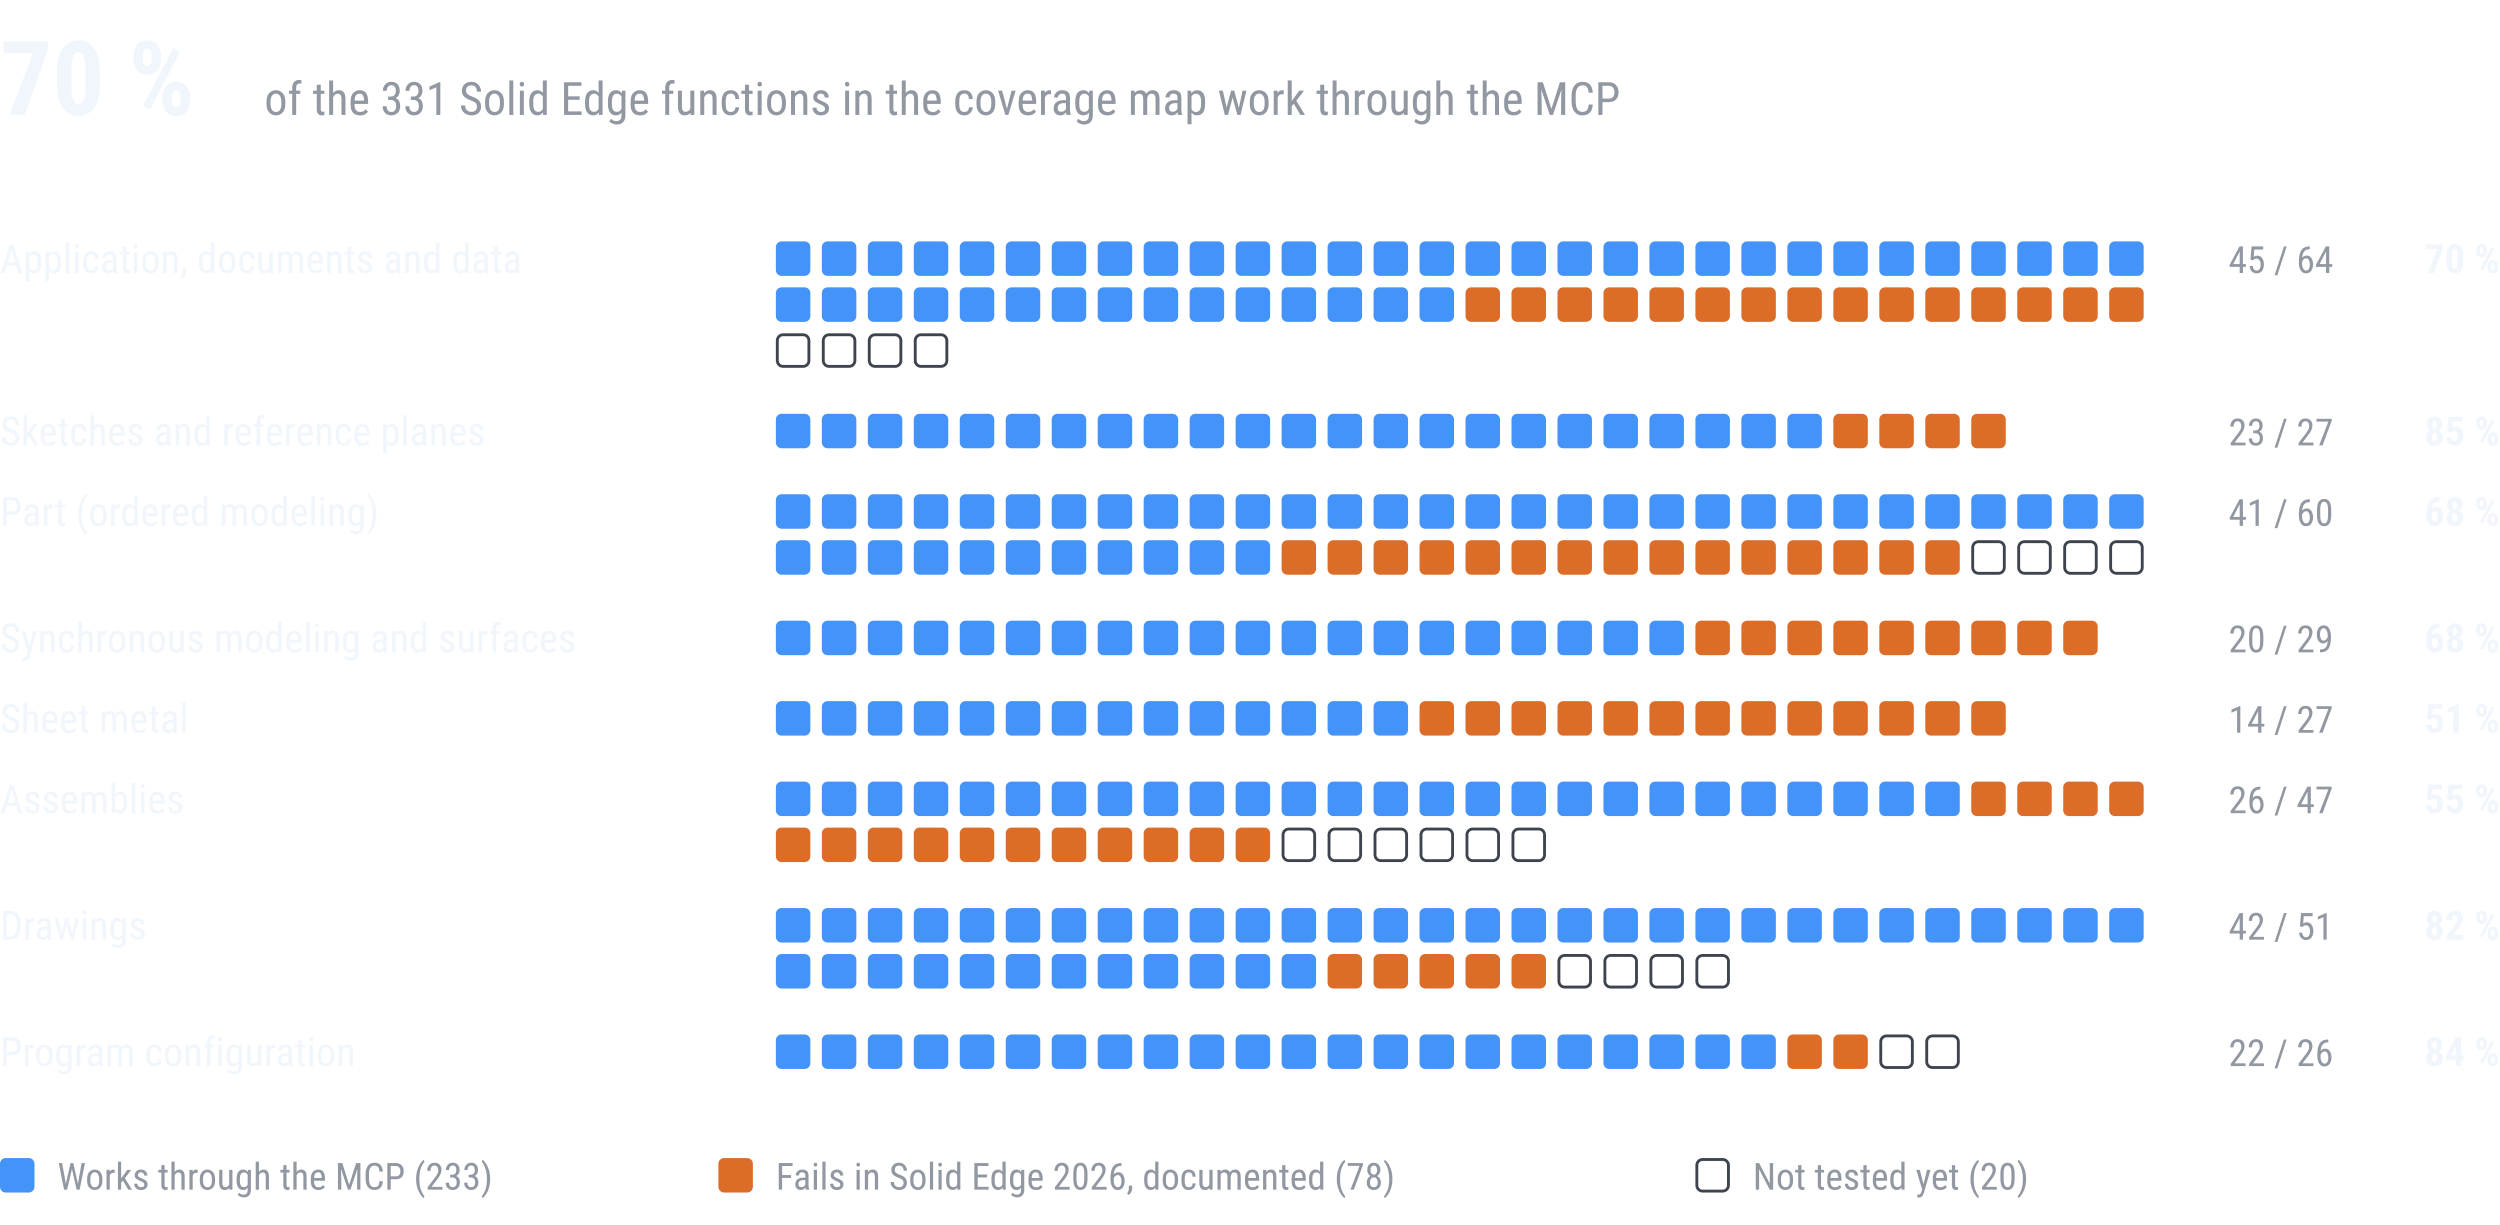
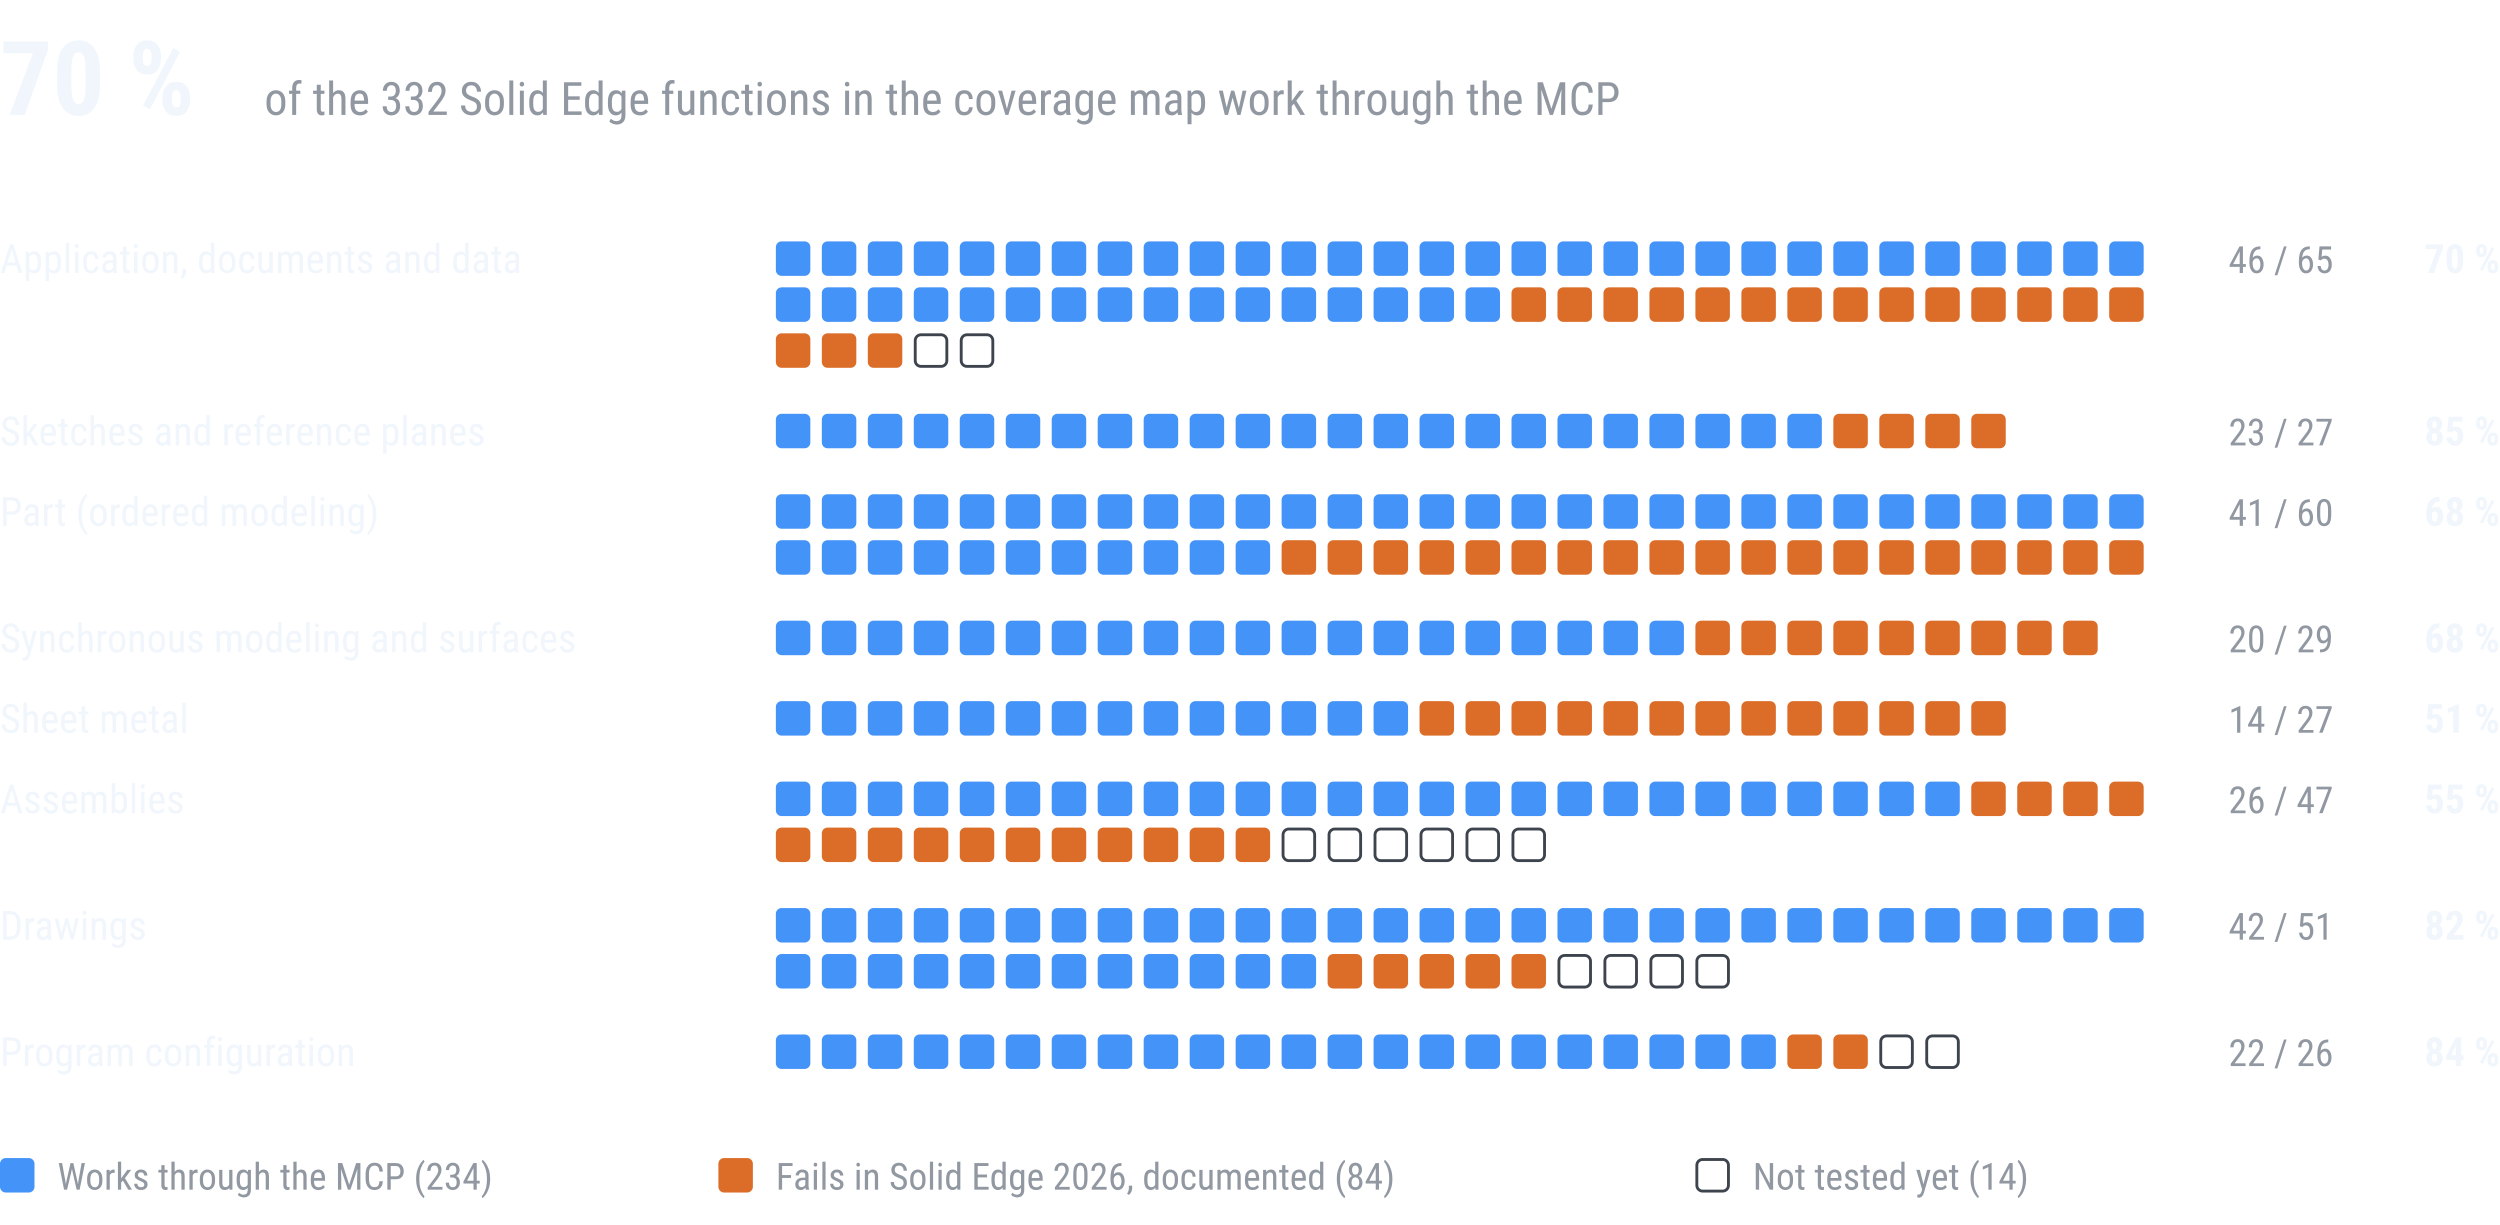
<svg xmlns="http://www.w3.org/2000/svg" width="870" height="426" viewBox="0 0 870 426" role="img" aria-labelledby="title desc">
  <g font-family="Bahnschrift, 'DIN Alternate', 'DIN 1451', D-DIN, Barlow, 'Roboto Condensed', 'Arial Narrow', sans-serif">
    <text x="0" y="40" font-size="36" font-weight="600" fill="#f0f6fc">70 %</text>
-     <text x="92" y="40" font-size="16" fill="#9198a1">of the 331 Solid Edge functions in the coverage map work through the MCP</text>
+     <text x="92" y="40" font-size="16" fill="#9198a1">of the 332 Solid Edge functions in the coverage map work through the MCP</text>
    <text x="0" y="95" font-size="14" fill="#f0f6fc">Application, documents and data</text>
    <rect x="270" y="84" width="12" height="12" rx="2" fill="#4493f8" />
    <rect x="286" y="84" width="12" height="12" rx="2" fill="#4493f8" />
    <rect x="302" y="84" width="12" height="12" rx="2" fill="#4493f8" />
    <rect x="318" y="84" width="12" height="12" rx="2" fill="#4493f8" />
    <rect x="334" y="84" width="12" height="12" rx="2" fill="#4493f8" />
    <rect x="350" y="84" width="12" height="12" rx="2" fill="#4493f8" />
    <rect x="366" y="84" width="12" height="12" rx="2" fill="#4493f8" />
    <rect x="382" y="84" width="12" height="12" rx="2" fill="#4493f8" />
    <rect x="398" y="84" width="12" height="12" rx="2" fill="#4493f8" />
    <rect x="414" y="84" width="12" height="12" rx="2" fill="#4493f8" />
    <rect x="430" y="84" width="12" height="12" rx="2" fill="#4493f8" />
    <rect x="446" y="84" width="12" height="12" rx="2" fill="#4493f8" />
    <rect x="462" y="84" width="12" height="12" rx="2" fill="#4493f8" />
    <rect x="478" y="84" width="12" height="12" rx="2" fill="#4493f8" />
    <rect x="494" y="84" width="12" height="12" rx="2" fill="#4493f8" />
    <rect x="510" y="84" width="12" height="12" rx="2" fill="#4493f8" />
    <rect x="526" y="84" width="12" height="12" rx="2" fill="#4493f8" />
    <rect x="542" y="84" width="12" height="12" rx="2" fill="#4493f8" />
    <rect x="558" y="84" width="12" height="12" rx="2" fill="#4493f8" />
    <rect x="574" y="84" width="12" height="12" rx="2" fill="#4493f8" />
    <rect x="590" y="84" width="12" height="12" rx="2" fill="#4493f8" />
    <rect x="606" y="84" width="12" height="12" rx="2" fill="#4493f8" />
    <rect x="622" y="84" width="12" height="12" rx="2" fill="#4493f8" />
    <rect x="638" y="84" width="12" height="12" rx="2" fill="#4493f8" />
    <rect x="654" y="84" width="12" height="12" rx="2" fill="#4493f8" />
    <rect x="670" y="84" width="12" height="12" rx="2" fill="#4493f8" />
    <rect x="686" y="84" width="12" height="12" rx="2" fill="#4493f8" />
    <rect x="702" y="84" width="12" height="12" rx="2" fill="#4493f8" />
    <rect x="718" y="84" width="12" height="12" rx="2" fill="#4493f8" />
    <rect x="734" y="84" width="12" height="12" rx="2" fill="#4493f8" />
    <rect x="270" y="100" width="12" height="12" rx="2" fill="#4493f8" />
    <rect x="286" y="100" width="12" height="12" rx="2" fill="#4493f8" />
    <rect x="302" y="100" width="12" height="12" rx="2" fill="#4493f8" />
    <rect x="318" y="100" width="12" height="12" rx="2" fill="#4493f8" />
    <rect x="334" y="100" width="12" height="12" rx="2" fill="#4493f8" />
    <rect x="350" y="100" width="12" height="12" rx="2" fill="#4493f8" />
    <rect x="366" y="100" width="12" height="12" rx="2" fill="#4493f8" />
    <rect x="382" y="100" width="12" height="12" rx="2" fill="#4493f8" />
    <rect x="398" y="100" width="12" height="12" rx="2" fill="#4493f8" />
    <rect x="414" y="100" width="12" height="12" rx="2" fill="#4493f8" />
    <rect x="430" y="100" width="12" height="12" rx="2" fill="#4493f8" />
    <rect x="446" y="100" width="12" height="12" rx="2" fill="#4493f8" />
    <rect x="462" y="100" width="12" height="12" rx="2" fill="#4493f8" />
    <rect x="478" y="100" width="12" height="12" rx="2" fill="#4493f8" />
    <rect x="494" y="100" width="12" height="12" rx="2" fill="#4493f8" />
-     <rect x="510" y="100" width="12" height="12" rx="2" fill="#db6d28" />
+     <rect x="510" y="100" width="12" height="12" rx="2" fill="#4493f8" />
    <rect x="526" y="100" width="12" height="12" rx="2" fill="#db6d28" />
    <rect x="542" y="100" width="12" height="12" rx="2" fill="#db6d28" />
    <rect x="558" y="100" width="12" height="12" rx="2" fill="#db6d28" />
    <rect x="574" y="100" width="12" height="12" rx="2" fill="#db6d28" />
    <rect x="590" y="100" width="12" height="12" rx="2" fill="#db6d28" />
    <rect x="606" y="100" width="12" height="12" rx="2" fill="#db6d28" />
    <rect x="622" y="100" width="12" height="12" rx="2" fill="#db6d28" />
    <rect x="638" y="100" width="12" height="12" rx="2" fill="#db6d28" />
    <rect x="654" y="100" width="12" height="12" rx="2" fill="#db6d28" />
    <rect x="670" y="100" width="12" height="12" rx="2" fill="#db6d28" />
    <rect x="686" y="100" width="12" height="12" rx="2" fill="#db6d28" />
    <rect x="702" y="100" width="12" height="12" rx="2" fill="#db6d28" />
    <rect x="718" y="100" width="12" height="12" rx="2" fill="#db6d28" />
    <rect x="734" y="100" width="12" height="12" rx="2" fill="#db6d28" />
-     <rect x="270.5" y="116.5" width="11" height="11" rx="2" fill="none" stroke="#3d444d" />
-     <rect x="286.5" y="116.5" width="11" height="11" rx="2" fill="none" stroke="#3d444d" />
-     <rect x="302.5" y="116.5" width="11" height="11" rx="2" fill="none" stroke="#3d444d" />
+     <rect x="270" y="116" width="12" height="12" rx="2" fill="#db6d28" />
+     <rect x="286" y="116" width="12" height="12" rx="2" fill="#db6d28" />
+     <rect x="302" y="116" width="12" height="12" rx="2" fill="#db6d28" />
    <rect x="318.5" y="116.5" width="11" height="11" rx="2" fill="none" stroke="#3d444d" />
-     <text x="812" y="95" font-size="13" text-anchor="end" fill="#9198a1">45 / 64</text>
+     <rect x="334.5" y="116.5" width="11" height="11" rx="2" fill="none" stroke="#3d444d" />
+     <text x="812" y="95" font-size="13" text-anchor="end" fill="#9198a1">46 / 65</text>
    <text x="870" y="95" font-size="14" font-weight="600" text-anchor="end" fill="#f0f6fc">70 %</text>
    <text x="0" y="155" font-size="14" fill="#f0f6fc">Sketches and reference planes</text>
    <rect x="270" y="144" width="12" height="12" rx="2" fill="#4493f8" />
    <rect x="286" y="144" width="12" height="12" rx="2" fill="#4493f8" />
    <rect x="302" y="144" width="12" height="12" rx="2" fill="#4493f8" />
    <rect x="318" y="144" width="12" height="12" rx="2" fill="#4493f8" />
    <rect x="334" y="144" width="12" height="12" rx="2" fill="#4493f8" />
    <rect x="350" y="144" width="12" height="12" rx="2" fill="#4493f8" />
    <rect x="366" y="144" width="12" height="12" rx="2" fill="#4493f8" />
    <rect x="382" y="144" width="12" height="12" rx="2" fill="#4493f8" />
    <rect x="398" y="144" width="12" height="12" rx="2" fill="#4493f8" />
    <rect x="414" y="144" width="12" height="12" rx="2" fill="#4493f8" />
    <rect x="430" y="144" width="12" height="12" rx="2" fill="#4493f8" />
    <rect x="446" y="144" width="12" height="12" rx="2" fill="#4493f8" />
    <rect x="462" y="144" width="12" height="12" rx="2" fill="#4493f8" />
    <rect x="478" y="144" width="12" height="12" rx="2" fill="#4493f8" />
    <rect x="494" y="144" width="12" height="12" rx="2" fill="#4493f8" />
    <rect x="510" y="144" width="12" height="12" rx="2" fill="#4493f8" />
    <rect x="526" y="144" width="12" height="12" rx="2" fill="#4493f8" />
    <rect x="542" y="144" width="12" height="12" rx="2" fill="#4493f8" />
    <rect x="558" y="144" width="12" height="12" rx="2" fill="#4493f8" />
    <rect x="574" y="144" width="12" height="12" rx="2" fill="#4493f8" />
    <rect x="590" y="144" width="12" height="12" rx="2" fill="#4493f8" />
    <rect x="606" y="144" width="12" height="12" rx="2" fill="#4493f8" />
    <rect x="622" y="144" width="12" height="12" rx="2" fill="#4493f8" />
    <rect x="638" y="144" width="12" height="12" rx="2" fill="#db6d28" />
    <rect x="654" y="144" width="12" height="12" rx="2" fill="#db6d28" />
    <rect x="670" y="144" width="12" height="12" rx="2" fill="#db6d28" />
    <rect x="686" y="144" width="12" height="12" rx="2" fill="#db6d28" />
    <text x="812" y="155" font-size="13" text-anchor="end" fill="#9198a1">23 / 27</text>
    <text x="870" y="155" font-size="14" font-weight="600" text-anchor="end" fill="#f0f6fc">85 %</text>
    <text x="0" y="183" font-size="14" fill="#f0f6fc">Part (ordered modeling)</text>
    <rect x="270" y="172" width="12" height="12" rx="2" fill="#4493f8" />
    <rect x="286" y="172" width="12" height="12" rx="2" fill="#4493f8" />
    <rect x="302" y="172" width="12" height="12" rx="2" fill="#4493f8" />
    <rect x="318" y="172" width="12" height="12" rx="2" fill="#4493f8" />
    <rect x="334" y="172" width="12" height="12" rx="2" fill="#4493f8" />
    <rect x="350" y="172" width="12" height="12" rx="2" fill="#4493f8" />
    <rect x="366" y="172" width="12" height="12" rx="2" fill="#4493f8" />
    <rect x="382" y="172" width="12" height="12" rx="2" fill="#4493f8" />
    <rect x="398" y="172" width="12" height="12" rx="2" fill="#4493f8" />
    <rect x="414" y="172" width="12" height="12" rx="2" fill="#4493f8" />
    <rect x="430" y="172" width="12" height="12" rx="2" fill="#4493f8" />
    <rect x="446" y="172" width="12" height="12" rx="2" fill="#4493f8" />
    <rect x="462" y="172" width="12" height="12" rx="2" fill="#4493f8" />
    <rect x="478" y="172" width="12" height="12" rx="2" fill="#4493f8" />
    <rect x="494" y="172" width="12" height="12" rx="2" fill="#4493f8" />
    <rect x="510" y="172" width="12" height="12" rx="2" fill="#4493f8" />
    <rect x="526" y="172" width="12" height="12" rx="2" fill="#4493f8" />
    <rect x="542" y="172" width="12" height="12" rx="2" fill="#4493f8" />
    <rect x="558" y="172" width="12" height="12" rx="2" fill="#4493f8" />
    <rect x="574" y="172" width="12" height="12" rx="2" fill="#4493f8" />
    <rect x="590" y="172" width="12" height="12" rx="2" fill="#4493f8" />
    <rect x="606" y="172" width="12" height="12" rx="2" fill="#4493f8" />
    <rect x="622" y="172" width="12" height="12" rx="2" fill="#4493f8" />
    <rect x="638" y="172" width="12" height="12" rx="2" fill="#4493f8" />
    <rect x="654" y="172" width="12" height="12" rx="2" fill="#4493f8" />
    <rect x="670" y="172" width="12" height="12" rx="2" fill="#4493f8" />
    <rect x="686" y="172" width="12" height="12" rx="2" fill="#4493f8" />
    <rect x="702" y="172" width="12" height="12" rx="2" fill="#4493f8" />
    <rect x="718" y="172" width="12" height="12" rx="2" fill="#4493f8" />
    <rect x="734" y="172" width="12" height="12" rx="2" fill="#4493f8" />
    <rect x="270" y="188" width="12" height="12" rx="2" fill="#4493f8" />
    <rect x="286" y="188" width="12" height="12" rx="2" fill="#4493f8" />
    <rect x="302" y="188" width="12" height="12" rx="2" fill="#4493f8" />
    <rect x="318" y="188" width="12" height="12" rx="2" fill="#4493f8" />
    <rect x="334" y="188" width="12" height="12" rx="2" fill="#4493f8" />
    <rect x="350" y="188" width="12" height="12" rx="2" fill="#4493f8" />
    <rect x="366" y="188" width="12" height="12" rx="2" fill="#4493f8" />
    <rect x="382" y="188" width="12" height="12" rx="2" fill="#4493f8" />
    <rect x="398" y="188" width="12" height="12" rx="2" fill="#4493f8" />
    <rect x="414" y="188" width="12" height="12" rx="2" fill="#4493f8" />
    <rect x="430" y="188" width="12" height="12" rx="2" fill="#4493f8" />
    <rect x="446" y="188" width="12" height="12" rx="2" fill="#db6d28" />
    <rect x="462" y="188" width="12" height="12" rx="2" fill="#db6d28" />
    <rect x="478" y="188" width="12" height="12" rx="2" fill="#db6d28" />
    <rect x="494" y="188" width="12" height="12" rx="2" fill="#db6d28" />
    <rect x="510" y="188" width="12" height="12" rx="2" fill="#db6d28" />
    <rect x="526" y="188" width="12" height="12" rx="2" fill="#db6d28" />
    <rect x="542" y="188" width="12" height="12" rx="2" fill="#db6d28" />
    <rect x="558" y="188" width="12" height="12" rx="2" fill="#db6d28" />
    <rect x="574" y="188" width="12" height="12" rx="2" fill="#db6d28" />
    <rect x="590" y="188" width="12" height="12" rx="2" fill="#db6d28" />
    <rect x="606" y="188" width="12" height="12" rx="2" fill="#db6d28" />
    <rect x="622" y="188" width="12" height="12" rx="2" fill="#db6d28" />
    <rect x="638" y="188" width="12" height="12" rx="2" fill="#db6d28" />
    <rect x="654" y="188" width="12" height="12" rx="2" fill="#db6d28" />
    <rect x="670" y="188" width="12" height="12" rx="2" fill="#db6d28" />
-     <rect x="686.5" y="188.5" width="11" height="11" rx="2" fill="none" stroke="#3d444d" />
-     <rect x="702.5" y="188.5" width="11" height="11" rx="2" fill="none" stroke="#3d444d" />
-     <rect x="718.5" y="188.5" width="11" height="11" rx="2" fill="none" stroke="#3d444d" />
-     <rect x="734.5" y="188.5" width="11" height="11" rx="2" fill="none" stroke="#3d444d" />
+     <rect x="686" y="188" width="12" height="12" rx="2" fill="#db6d28" />
+     <rect x="702" y="188" width="12" height="12" rx="2" fill="#db6d28" />
+     <rect x="718" y="188" width="12" height="12" rx="2" fill="#db6d28" />
+     <rect x="734" y="188" width="12" height="12" rx="2" fill="#db6d28" />
    <text x="812" y="183" font-size="13" text-anchor="end" fill="#9198a1">41 / 60</text>
    <text x="870" y="183" font-size="14" font-weight="600" text-anchor="end" fill="#f0f6fc">68 %</text>
    <text x="0" y="227" font-size="14" fill="#f0f6fc">Synchronous modeling and surfaces</text>
    <rect x="270" y="216" width="12" height="12" rx="2" fill="#4493f8" />
    <rect x="286" y="216" width="12" height="12" rx="2" fill="#4493f8" />
    <rect x="302" y="216" width="12" height="12" rx="2" fill="#4493f8" />
    <rect x="318" y="216" width="12" height="12" rx="2" fill="#4493f8" />
    <rect x="334" y="216" width="12" height="12" rx="2" fill="#4493f8" />
    <rect x="350" y="216" width="12" height="12" rx="2" fill="#4493f8" />
    <rect x="366" y="216" width="12" height="12" rx="2" fill="#4493f8" />
    <rect x="382" y="216" width="12" height="12" rx="2" fill="#4493f8" />
    <rect x="398" y="216" width="12" height="12" rx="2" fill="#4493f8" />
    <rect x="414" y="216" width="12" height="12" rx="2" fill="#4493f8" />
    <rect x="430" y="216" width="12" height="12" rx="2" fill="#4493f8" />
    <rect x="446" y="216" width="12" height="12" rx="2" fill="#4493f8" />
    <rect x="462" y="216" width="12" height="12" rx="2" fill="#4493f8" />
    <rect x="478" y="216" width="12" height="12" rx="2" fill="#4493f8" />
    <rect x="494" y="216" width="12" height="12" rx="2" fill="#4493f8" />
    <rect x="510" y="216" width="12" height="12" rx="2" fill="#4493f8" />
    <rect x="526" y="216" width="12" height="12" rx="2" fill="#4493f8" />
    <rect x="542" y="216" width="12" height="12" rx="2" fill="#4493f8" />
    <rect x="558" y="216" width="12" height="12" rx="2" fill="#4493f8" />
    <rect x="574" y="216" width="12" height="12" rx="2" fill="#4493f8" />
    <rect x="590" y="216" width="12" height="12" rx="2" fill="#db6d28" />
    <rect x="606" y="216" width="12" height="12" rx="2" fill="#db6d28" />
    <rect x="622" y="216" width="12" height="12" rx="2" fill="#db6d28" />
    <rect x="638" y="216" width="12" height="12" rx="2" fill="#db6d28" />
    <rect x="654" y="216" width="12" height="12" rx="2" fill="#db6d28" />
    <rect x="670" y="216" width="12" height="12" rx="2" fill="#db6d28" />
    <rect x="686" y="216" width="12" height="12" rx="2" fill="#db6d28" />
    <rect x="702" y="216" width="12" height="12" rx="2" fill="#db6d28" />
    <rect x="718" y="216" width="12" height="12" rx="2" fill="#db6d28" />
    <text x="812" y="227" font-size="13" text-anchor="end" fill="#9198a1">20 / 29</text>
    <text x="870" y="227" font-size="14" font-weight="600" text-anchor="end" fill="#f0f6fc">68 %</text>
    <text x="0" y="255" font-size="14" fill="#f0f6fc">Sheet metal</text>
    <rect x="270" y="244" width="12" height="12" rx="2" fill="#4493f8" />
    <rect x="286" y="244" width="12" height="12" rx="2" fill="#4493f8" />
    <rect x="302" y="244" width="12" height="12" rx="2" fill="#4493f8" />
    <rect x="318" y="244" width="12" height="12" rx="2" fill="#4493f8" />
    <rect x="334" y="244" width="12" height="12" rx="2" fill="#4493f8" />
    <rect x="350" y="244" width="12" height="12" rx="2" fill="#4493f8" />
    <rect x="366" y="244" width="12" height="12" rx="2" fill="#4493f8" />
    <rect x="382" y="244" width="12" height="12" rx="2" fill="#4493f8" />
    <rect x="398" y="244" width="12" height="12" rx="2" fill="#4493f8" />
    <rect x="414" y="244" width="12" height="12" rx="2" fill="#4493f8" />
    <rect x="430" y="244" width="12" height="12" rx="2" fill="#4493f8" />
    <rect x="446" y="244" width="12" height="12" rx="2" fill="#4493f8" />
    <rect x="462" y="244" width="12" height="12" rx="2" fill="#4493f8" />
    <rect x="478" y="244" width="12" height="12" rx="2" fill="#4493f8" />
    <rect x="494" y="244" width="12" height="12" rx="2" fill="#db6d28" />
    <rect x="510" y="244" width="12" height="12" rx="2" fill="#db6d28" />
    <rect x="526" y="244" width="12" height="12" rx="2" fill="#db6d28" />
    <rect x="542" y="244" width="12" height="12" rx="2" fill="#db6d28" />
    <rect x="558" y="244" width="12" height="12" rx="2" fill="#db6d28" />
    <rect x="574" y="244" width="12" height="12" rx="2" fill="#db6d28" />
    <rect x="590" y="244" width="12" height="12" rx="2" fill="#db6d28" />
    <rect x="606" y="244" width="12" height="12" rx="2" fill="#db6d28" />
    <rect x="622" y="244" width="12" height="12" rx="2" fill="#db6d28" />
    <rect x="638" y="244" width="12" height="12" rx="2" fill="#db6d28" />
    <rect x="654" y="244" width="12" height="12" rx="2" fill="#db6d28" />
    <rect x="670" y="244" width="12" height="12" rx="2" fill="#db6d28" />
    <rect x="686" y="244" width="12" height="12" rx="2" fill="#db6d28" />
    <text x="812" y="255" font-size="13" text-anchor="end" fill="#9198a1">14 / 27</text>
    <text x="870" y="255" font-size="14" font-weight="600" text-anchor="end" fill="#f0f6fc">51 %</text>
    <text x="0" y="283" font-size="14" fill="#f0f6fc">Assemblies</text>
    <rect x="270" y="272" width="12" height="12" rx="2" fill="#4493f8" />
    <rect x="286" y="272" width="12" height="12" rx="2" fill="#4493f8" />
    <rect x="302" y="272" width="12" height="12" rx="2" fill="#4493f8" />
    <rect x="318" y="272" width="12" height="12" rx="2" fill="#4493f8" />
    <rect x="334" y="272" width="12" height="12" rx="2" fill="#4493f8" />
    <rect x="350" y="272" width="12" height="12" rx="2" fill="#4493f8" />
    <rect x="366" y="272" width="12" height="12" rx="2" fill="#4493f8" />
    <rect x="382" y="272" width="12" height="12" rx="2" fill="#4493f8" />
    <rect x="398" y="272" width="12" height="12" rx="2" fill="#4493f8" />
    <rect x="414" y="272" width="12" height="12" rx="2" fill="#4493f8" />
    <rect x="430" y="272" width="12" height="12" rx="2" fill="#4493f8" />
    <rect x="446" y="272" width="12" height="12" rx="2" fill="#4493f8" />
    <rect x="462" y="272" width="12" height="12" rx="2" fill="#4493f8" />
    <rect x="478" y="272" width="12" height="12" rx="2" fill="#4493f8" />
    <rect x="494" y="272" width="12" height="12" rx="2" fill="#4493f8" />
    <rect x="510" y="272" width="12" height="12" rx="2" fill="#4493f8" />
    <rect x="526" y="272" width="12" height="12" rx="2" fill="#4493f8" />
    <rect x="542" y="272" width="12" height="12" rx="2" fill="#4493f8" />
    <rect x="558" y="272" width="12" height="12" rx="2" fill="#4493f8" />
    <rect x="574" y="272" width="12" height="12" rx="2" fill="#4493f8" />
    <rect x="590" y="272" width="12" height="12" rx="2" fill="#4493f8" />
    <rect x="606" y="272" width="12" height="12" rx="2" fill="#4493f8" />
    <rect x="622" y="272" width="12" height="12" rx="2" fill="#4493f8" />
    <rect x="638" y="272" width="12" height="12" rx="2" fill="#4493f8" />
    <rect x="654" y="272" width="12" height="12" rx="2" fill="#4493f8" />
    <rect x="670" y="272" width="12" height="12" rx="2" fill="#4493f8" />
    <rect x="686" y="272" width="12" height="12" rx="2" fill="#db6d28" />
    <rect x="702" y="272" width="12" height="12" rx="2" fill="#db6d28" />
    <rect x="718" y="272" width="12" height="12" rx="2" fill="#db6d28" />
    <rect x="734" y="272" width="12" height="12" rx="2" fill="#db6d28" />
    <rect x="270" y="288" width="12" height="12" rx="2" fill="#db6d28" />
    <rect x="286" y="288" width="12" height="12" rx="2" fill="#db6d28" />
    <rect x="302" y="288" width="12" height="12" rx="2" fill="#db6d28" />
    <rect x="318" y="288" width="12" height="12" rx="2" fill="#db6d28" />
    <rect x="334" y="288" width="12" height="12" rx="2" fill="#db6d28" />
    <rect x="350" y="288" width="12" height="12" rx="2" fill="#db6d28" />
    <rect x="366" y="288" width="12" height="12" rx="2" fill="#db6d28" />
    <rect x="382" y="288" width="12" height="12" rx="2" fill="#db6d28" />
    <rect x="398" y="288" width="12" height="12" rx="2" fill="#db6d28" />
    <rect x="414" y="288" width="12" height="12" rx="2" fill="#db6d28" />
    <rect x="430" y="288" width="12" height="12" rx="2" fill="#db6d28" />
    <rect x="446.5" y="288.5" width="11" height="11" rx="2" fill="none" stroke="#3d444d" />
    <rect x="462.5" y="288.5" width="11" height="11" rx="2" fill="none" stroke="#3d444d" />
    <rect x="478.5" y="288.5" width="11" height="11" rx="2" fill="none" stroke="#3d444d" />
    <rect x="494.5" y="288.5" width="11" height="11" rx="2" fill="none" stroke="#3d444d" />
    <rect x="510.5" y="288.5" width="11" height="11" rx="2" fill="none" stroke="#3d444d" />
    <rect x="526.5" y="288.5" width="11" height="11" rx="2" fill="none" stroke="#3d444d" />
    <text x="812" y="283" font-size="13" text-anchor="end" fill="#9198a1">26 / 47</text>
    <text x="870" y="283" font-size="14" font-weight="600" text-anchor="end" fill="#f0f6fc">55 %</text>
    <text x="0" y="327" font-size="14" fill="#f0f6fc">Drawings</text>
    <rect x="270" y="316" width="12" height="12" rx="2" fill="#4493f8" />
    <rect x="286" y="316" width="12" height="12" rx="2" fill="#4493f8" />
    <rect x="302" y="316" width="12" height="12" rx="2" fill="#4493f8" />
    <rect x="318" y="316" width="12" height="12" rx="2" fill="#4493f8" />
    <rect x="334" y="316" width="12" height="12" rx="2" fill="#4493f8" />
    <rect x="350" y="316" width="12" height="12" rx="2" fill="#4493f8" />
    <rect x="366" y="316" width="12" height="12" rx="2" fill="#4493f8" />
    <rect x="382" y="316" width="12" height="12" rx="2" fill="#4493f8" />
    <rect x="398" y="316" width="12" height="12" rx="2" fill="#4493f8" />
    <rect x="414" y="316" width="12" height="12" rx="2" fill="#4493f8" />
    <rect x="430" y="316" width="12" height="12" rx="2" fill="#4493f8" />
    <rect x="446" y="316" width="12" height="12" rx="2" fill="#4493f8" />
    <rect x="462" y="316" width="12" height="12" rx="2" fill="#4493f8" />
    <rect x="478" y="316" width="12" height="12" rx="2" fill="#4493f8" />
    <rect x="494" y="316" width="12" height="12" rx="2" fill="#4493f8" />
    <rect x="510" y="316" width="12" height="12" rx="2" fill="#4493f8" />
    <rect x="526" y="316" width="12" height="12" rx="2" fill="#4493f8" />
    <rect x="542" y="316" width="12" height="12" rx="2" fill="#4493f8" />
    <rect x="558" y="316" width="12" height="12" rx="2" fill="#4493f8" />
    <rect x="574" y="316" width="12" height="12" rx="2" fill="#4493f8" />
    <rect x="590" y="316" width="12" height="12" rx="2" fill="#4493f8" />
    <rect x="606" y="316" width="12" height="12" rx="2" fill="#4493f8" />
    <rect x="622" y="316" width="12" height="12" rx="2" fill="#4493f8" />
    <rect x="638" y="316" width="12" height="12" rx="2" fill="#4493f8" />
    <rect x="654" y="316" width="12" height="12" rx="2" fill="#4493f8" />
    <rect x="670" y="316" width="12" height="12" rx="2" fill="#4493f8" />
    <rect x="686" y="316" width="12" height="12" rx="2" fill="#4493f8" />
    <rect x="702" y="316" width="12" height="12" rx="2" fill="#4493f8" />
    <rect x="718" y="316" width="12" height="12" rx="2" fill="#4493f8" />
    <rect x="734" y="316" width="12" height="12" rx="2" fill="#4493f8" />
    <rect x="270" y="332" width="12" height="12" rx="2" fill="#4493f8" />
    <rect x="286" y="332" width="12" height="12" rx="2" fill="#4493f8" />
    <rect x="302" y="332" width="12" height="12" rx="2" fill="#4493f8" />
    <rect x="318" y="332" width="12" height="12" rx="2" fill="#4493f8" />
    <rect x="334" y="332" width="12" height="12" rx="2" fill="#4493f8" />
    <rect x="350" y="332" width="12" height="12" rx="2" fill="#4493f8" />
    <rect x="366" y="332" width="12" height="12" rx="2" fill="#4493f8" />
    <rect x="382" y="332" width="12" height="12" rx="2" fill="#4493f8" />
    <rect x="398" y="332" width="12" height="12" rx="2" fill="#4493f8" />
    <rect x="414" y="332" width="12" height="12" rx="2" fill="#4493f8" />
    <rect x="430" y="332" width="12" height="12" rx="2" fill="#4493f8" />
    <rect x="446" y="332" width="12" height="12" rx="2" fill="#4493f8" />
    <rect x="462" y="332" width="12" height="12" rx="2" fill="#db6d28" />
    <rect x="478" y="332" width="12" height="12" rx="2" fill="#db6d28" />
    <rect x="494" y="332" width="12" height="12" rx="2" fill="#db6d28" />
    <rect x="510" y="332" width="12" height="12" rx="2" fill="#db6d28" />
    <rect x="526" y="332" width="12" height="12" rx="2" fill="#db6d28" />
    <rect x="542.5" y="332.5" width="11" height="11" rx="2" fill="none" stroke="#3d444d" />
    <rect x="558.5" y="332.5" width="11" height="11" rx="2" fill="none" stroke="#3d444d" />
    <rect x="574.5" y="332.5" width="11" height="11" rx="2" fill="none" stroke="#3d444d" />
    <rect x="590.5" y="332.5" width="11" height="11" rx="2" fill="none" stroke="#3d444d" />
    <text x="812" y="327" font-size="13" text-anchor="end" fill="#9198a1">42 / 51</text>
    <text x="870" y="327" font-size="14" font-weight="600" text-anchor="end" fill="#f0f6fc">82 %</text>
    <text x="0" y="371" font-size="14" fill="#f0f6fc">Program configuration</text>
    <rect x="270" y="360" width="12" height="12" rx="2" fill="#4493f8" />
    <rect x="286" y="360" width="12" height="12" rx="2" fill="#4493f8" />
    <rect x="302" y="360" width="12" height="12" rx="2" fill="#4493f8" />
    <rect x="318" y="360" width="12" height="12" rx="2" fill="#4493f8" />
    <rect x="334" y="360" width="12" height="12" rx="2" fill="#4493f8" />
    <rect x="350" y="360" width="12" height="12" rx="2" fill="#4493f8" />
    <rect x="366" y="360" width="12" height="12" rx="2" fill="#4493f8" />
    <rect x="382" y="360" width="12" height="12" rx="2" fill="#4493f8" />
    <rect x="398" y="360" width="12" height="12" rx="2" fill="#4493f8" />
    <rect x="414" y="360" width="12" height="12" rx="2" fill="#4493f8" />
    <rect x="430" y="360" width="12" height="12" rx="2" fill="#4493f8" />
    <rect x="446" y="360" width="12" height="12" rx="2" fill="#4493f8" />
    <rect x="462" y="360" width="12" height="12" rx="2" fill="#4493f8" />
    <rect x="478" y="360" width="12" height="12" rx="2" fill="#4493f8" />
    <rect x="494" y="360" width="12" height="12" rx="2" fill="#4493f8" />
    <rect x="510" y="360" width="12" height="12" rx="2" fill="#4493f8" />
    <rect x="526" y="360" width="12" height="12" rx="2" fill="#4493f8" />
    <rect x="542" y="360" width="12" height="12" rx="2" fill="#4493f8" />
    <rect x="558" y="360" width="12" height="12" rx="2" fill="#4493f8" />
    <rect x="574" y="360" width="12" height="12" rx="2" fill="#4493f8" />
    <rect x="590" y="360" width="12" height="12" rx="2" fill="#4493f8" />
    <rect x="606" y="360" width="12" height="12" rx="2" fill="#4493f8" />
    <rect x="622" y="360" width="12" height="12" rx="2" fill="#db6d28" />
    <rect x="638" y="360" width="12" height="12" rx="2" fill="#db6d28" />
    <rect x="654.5" y="360.5" width="11" height="11" rx="2" fill="none" stroke="#3d444d" />
    <rect x="670.5" y="360.5" width="11" height="11" rx="2" fill="none" stroke="#3d444d" />
    <text x="812" y="371" font-size="13" text-anchor="end" fill="#9198a1">22 / 26</text>
    <text x="870" y="371" font-size="14" font-weight="600" text-anchor="end" fill="#f0f6fc">84 %</text>
    <rect x="0" y="403" width="12" height="12" rx="2" fill="#4493f8" />
-     <text x="20" y="414" font-size="13" fill="#9198a1">Works through the MCP (233)</text>
+     <text x="20" y="414" font-size="13" fill="#9198a1">Works through the MCP (234)</text>
    <rect x="250" y="403" width="12" height="12" rx="2" fill="#db6d28" />
-     <text x="270" y="414" font-size="13" fill="#9198a1">Fails in Solid Edge 2026, documented (78)</text>
+     <text x="270" y="414" font-size="13" fill="#9198a1">Fails in Solid Edge 2026, documented (84)</text>
    <rect x="590.5" y="403.5" width="11" height="11" rx="2" fill="none" stroke="#3d444d" />
-     <text x="610" y="414" font-size="13" fill="#9198a1">Not tested yet (20)</text>
+     <text x="610" y="414" font-size="13" fill="#9198a1">Not tested yet (14)</text>
  </g>
</svg>
